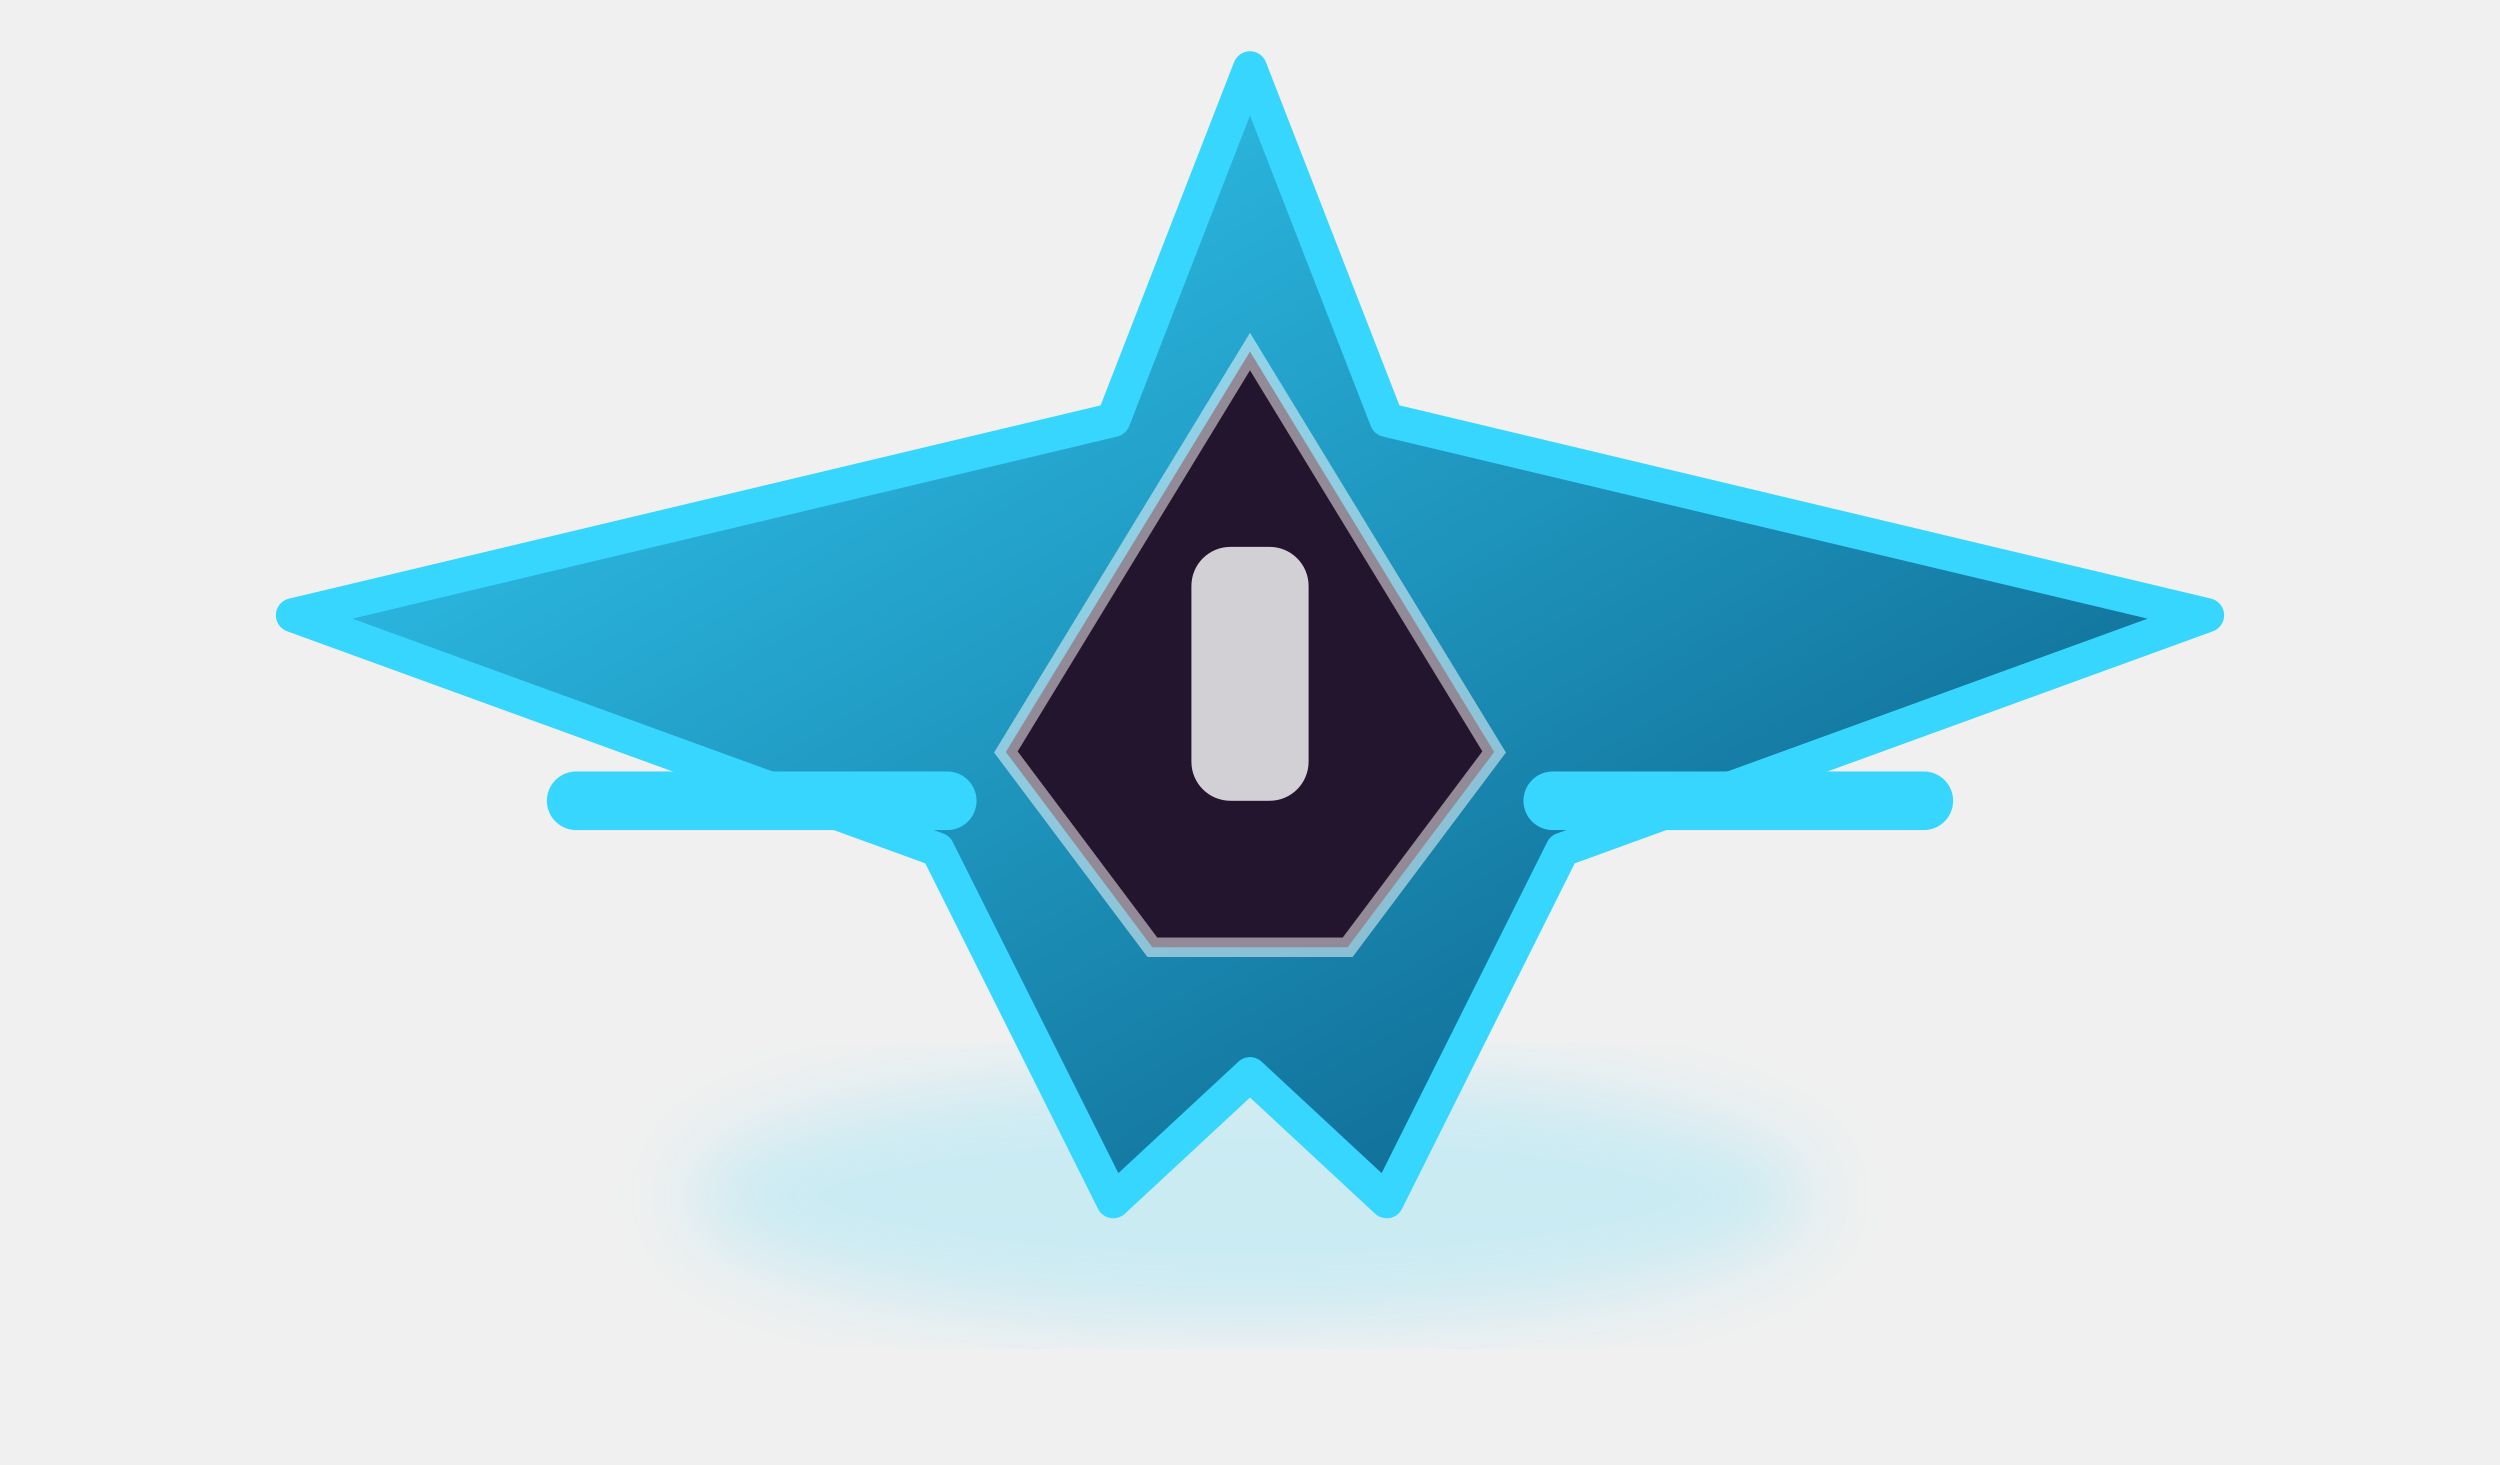
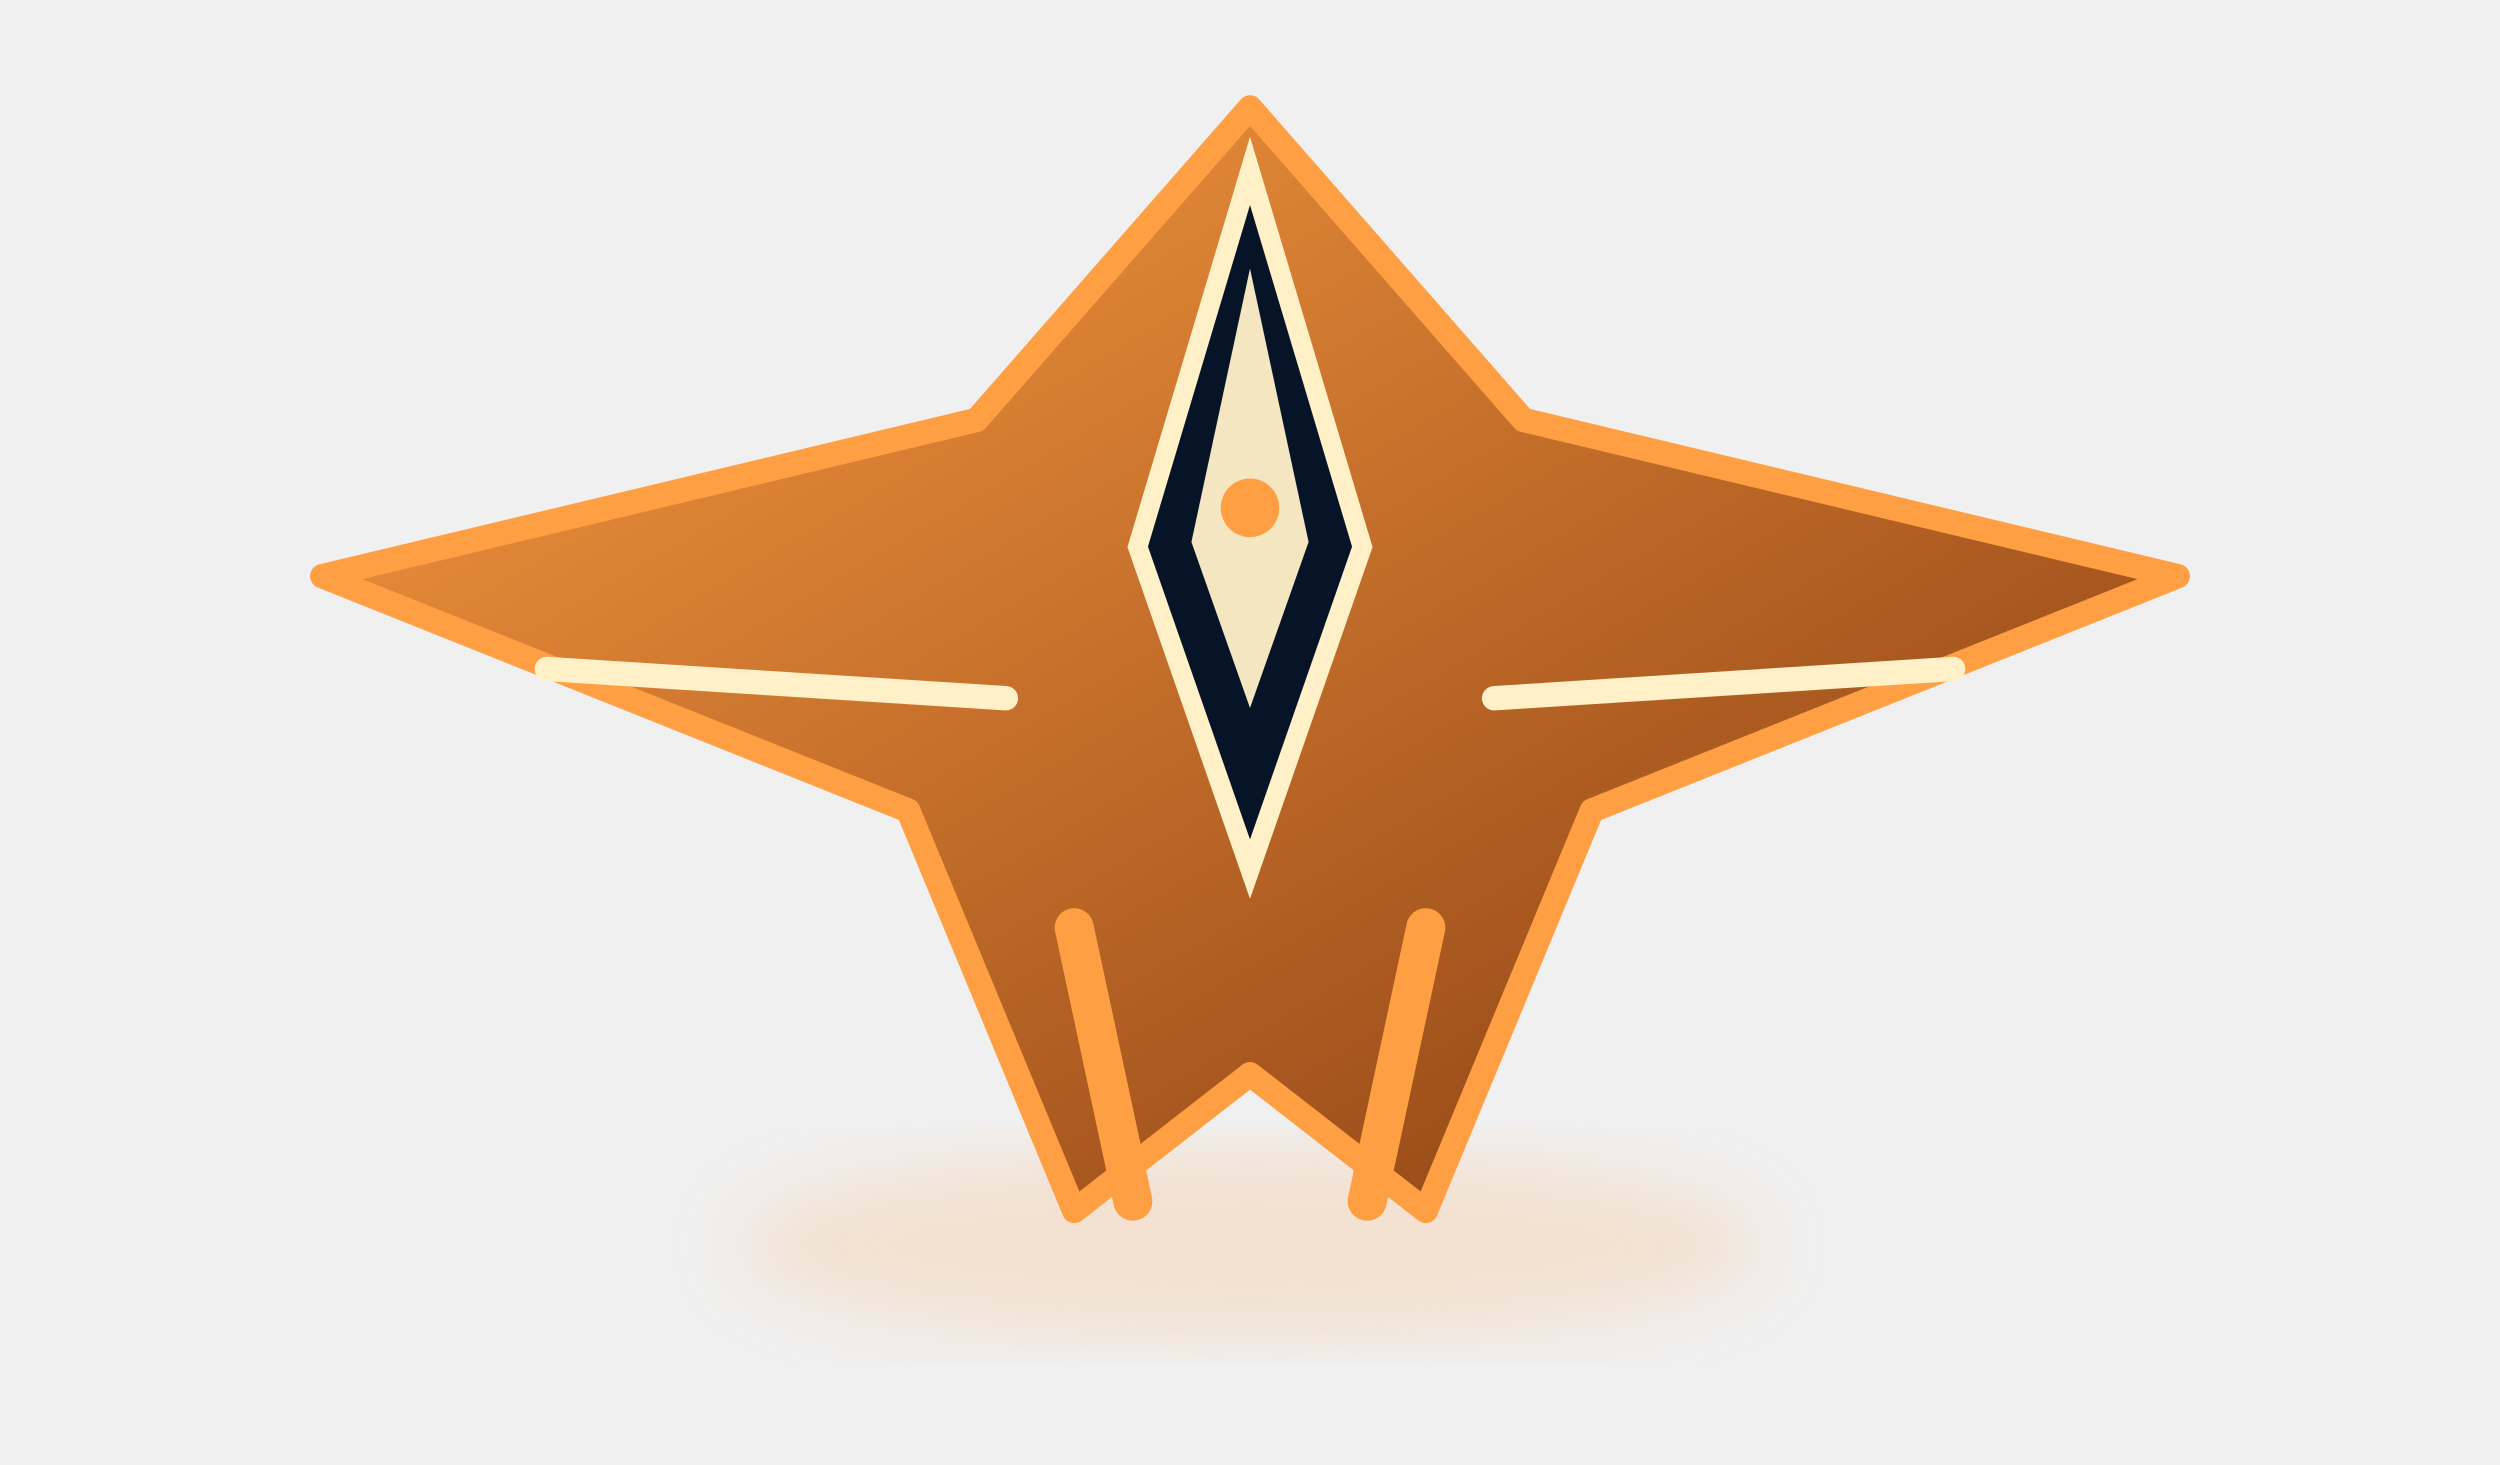
- <svg xmlns="http://www.w3.org/2000/svg" width="512" height="300">
+ <svg xmlns="http://www.w3.org/2000/svg" width="512" height="300" viewBox="0 0 512 300">
  <defs>
    <linearGradient id="g" x1="0" y1="0" x2="1" y2="1">
-       <stop stop-color="#36d6ff" />
-       <stop offset="1" stop-color="#07547c" />
+       <stop stop-color="#ff9f43" />
+       <stop offset="1" stop-color="#81380f" />
    </linearGradient>
    <filter id="gl">
-       <feGaussianBlur stdDeviation="8" />
+       <feGaussianBlur stdDeviation="7" />
    </filter>
  </defs>
-   <ellipse cx="256" cy="245" rx="115" ry="26" fill="#36d6ff" opacity=".2" filter="url(#gl)" />
-   <path d="M256 14 L284 86 L452 126 L320 174 L284 246 L256 220 L228 246 L192 174 L60 126 L228 86 Z" fill="url(#g)" stroke="#36d6ff" stroke-width="7" stroke-linejoin="round" />
-   <path d="M206 154 L256 72 L306 154 L276 194 L236 194 Z" fill="#24152e" stroke="#fff" stroke-opacity=".5" stroke-width="4" />
-   <rect x="244" y="112" width="24" height="52" rx="8" fill="#fff" opacity=".8" />
-   <path d="M118 164 H194 M318 164 H394" stroke="#36d6ff" stroke-width="12" stroke-linecap="round" />
+   <ellipse cx="256" cy="255" rx="105" ry="20" fill="#ff9f43" opacity=".18" filter="url(#gl)" />
+   <path d="M256 22 L312 86 L446 118 L326 166 L292 248 L256 220 L220 248 L186 166 L66 118 L200 86 Z" fill="url(#g)" stroke="#ff9f43" stroke-width="5" stroke-linejoin="round" />
+   <path d="M256 35 L279 112 L256 178 L233 112 Z" fill="#071326" stroke="#fff0c7" stroke-width="4" />
+   <path d="M256 55 L268 111 L256 145 L244 111 Z" fill="#fff0c7" opacity=".95" />
+   <circle cx="256" cy="104" r="6" fill="#ff9f43" />
+   <path d="M112 137 L206 143 M400 137 L306 143" stroke="#fff0c7" stroke-width="5" stroke-linecap="round" />
+   <path d="M220 190 L232 246 M292 190 L280 246" stroke="#ff9f43" stroke-width="8" stroke-linecap="round" />
</svg>
